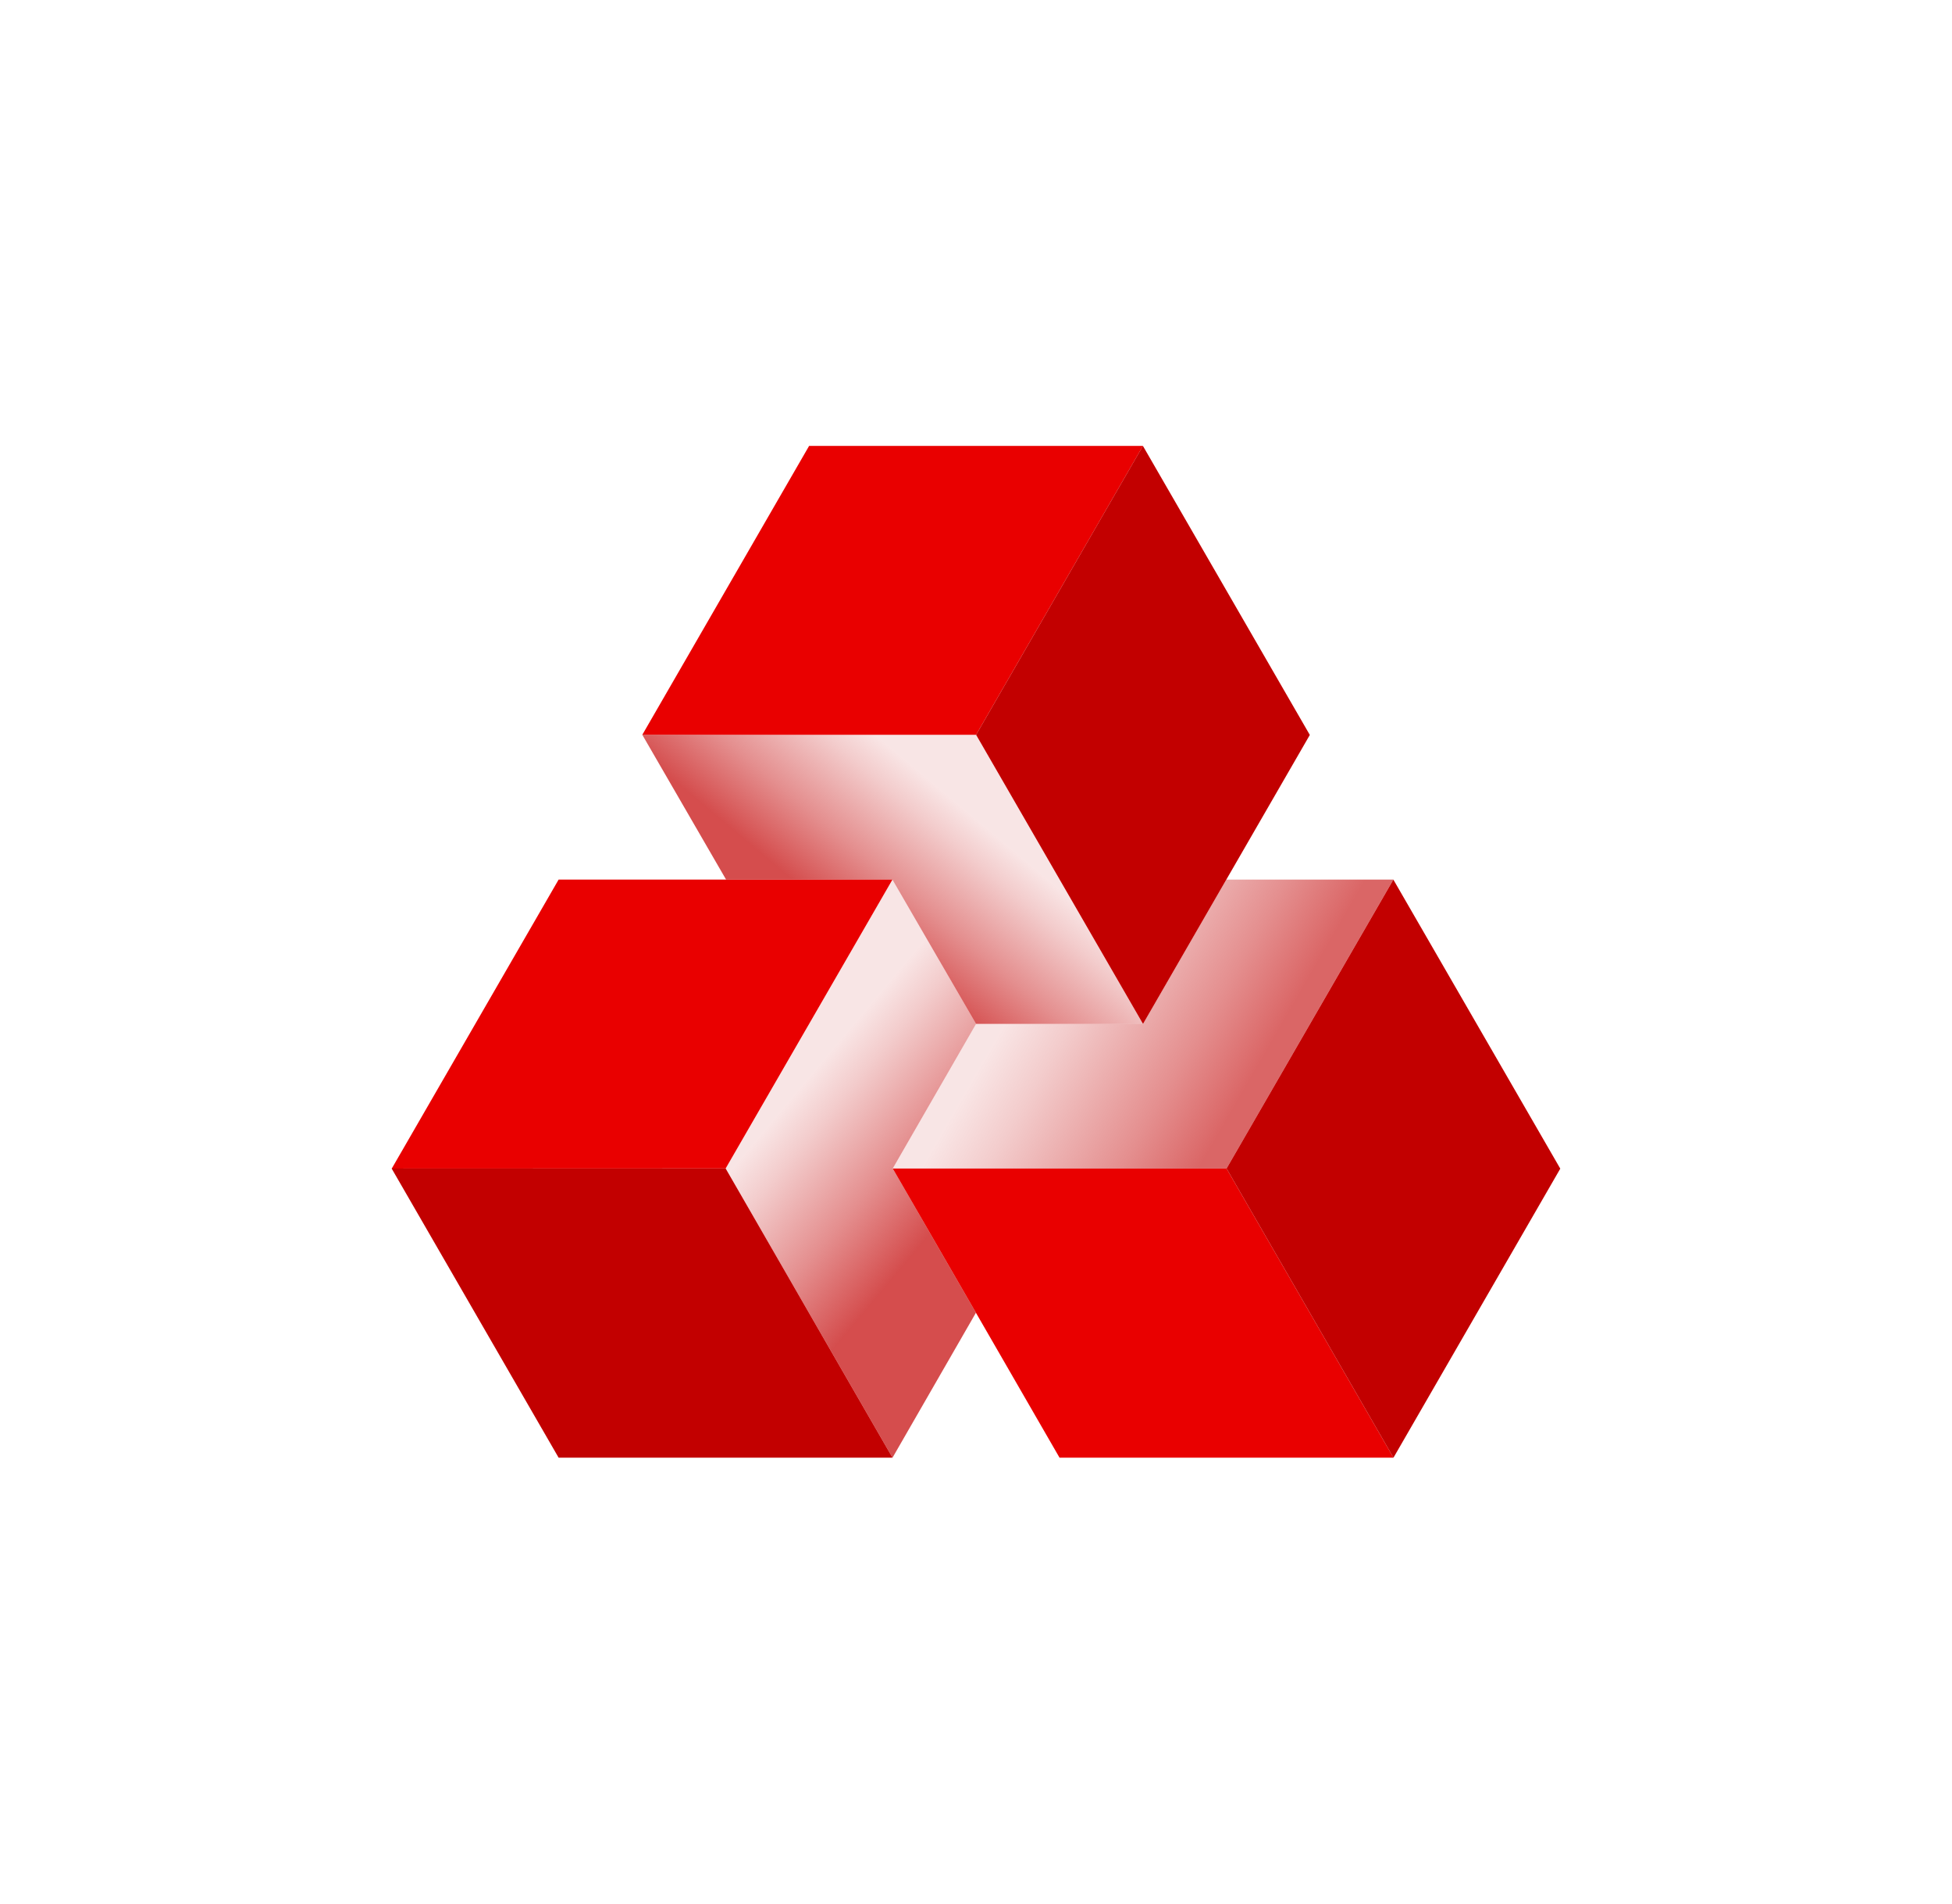
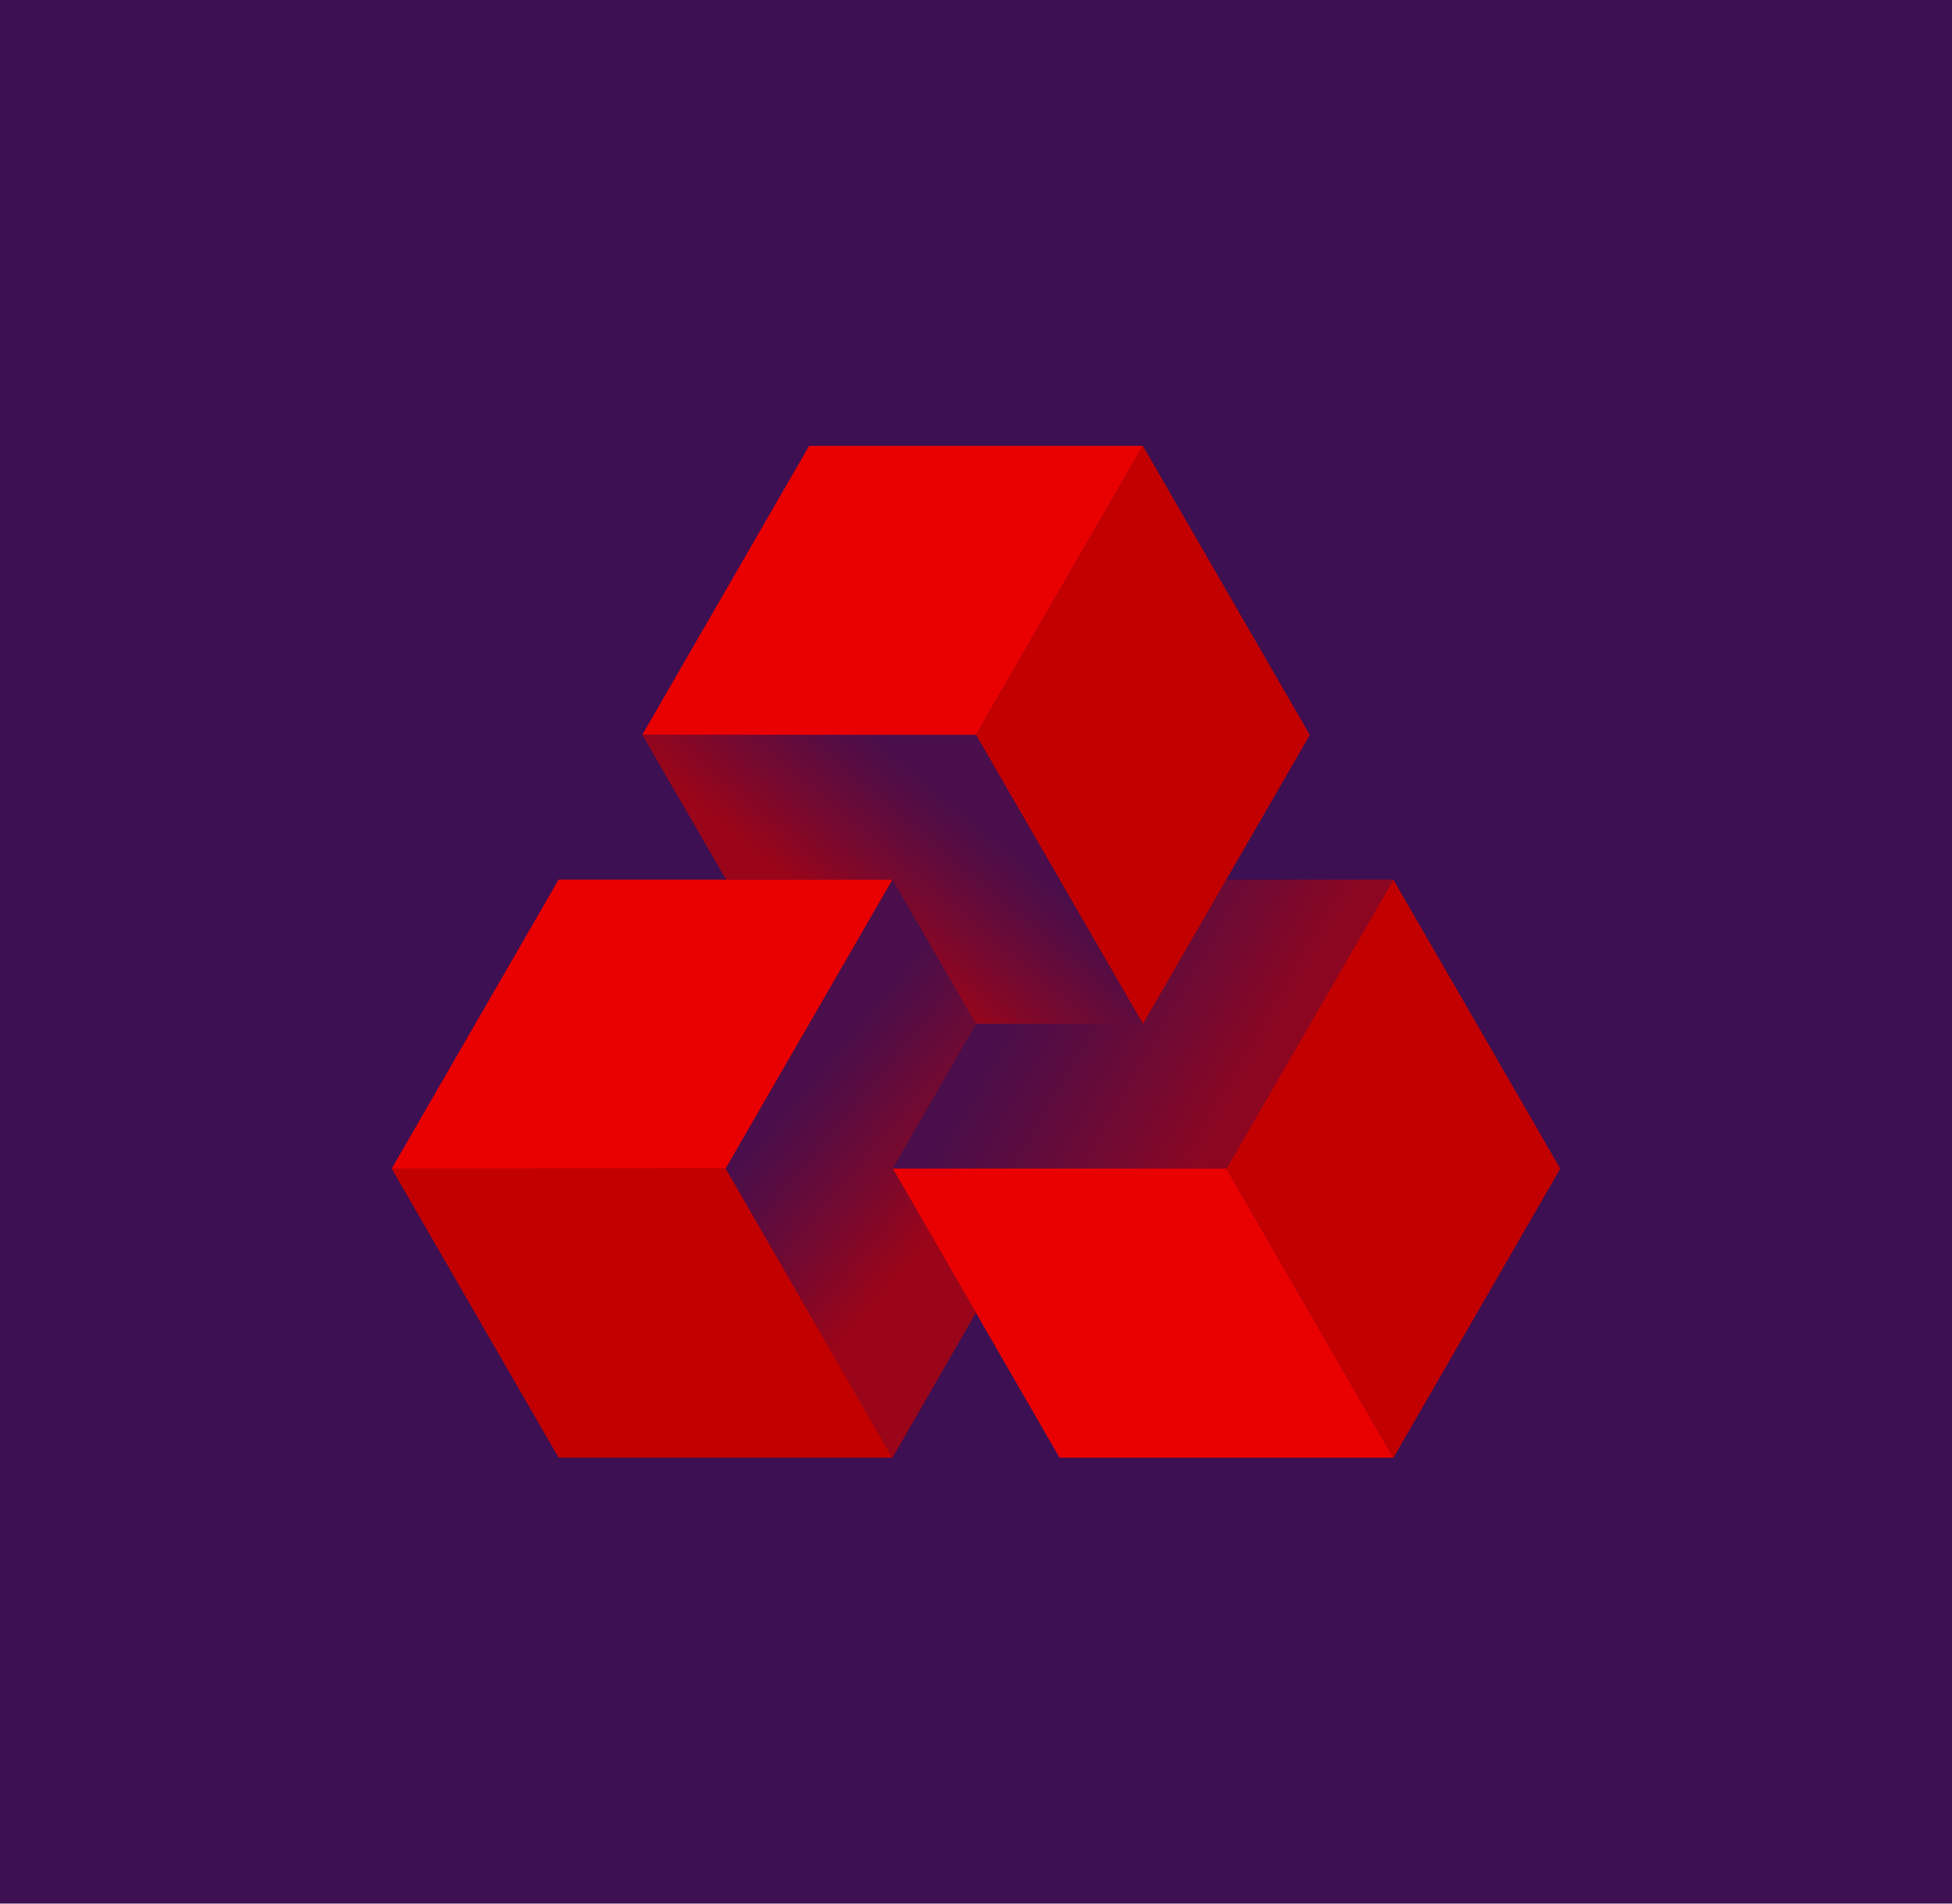
- <svg xmlns="http://www.w3.org/2000/svg" width="373.8" height="364.6" style="background-color:#3c1053">
+ <svg xmlns="http://www.w3.org/2000/svg" width="373.8" height="364.6">
+   <rect width="373.8" height="364.6" fill="#3c1053" />
  <defs>
    <linearGradient x1="39.877" y1="67.052" x2="51.222" y2="70.833" id="A" gradientTransform="scale(1.316248,0.7597351)" gradientUnits="userSpaceOnUse">
      <stop stop-color="#c20000" stop-opacity=".1" offset="0%" />
      <stop stop-color="#c20000" stop-opacity=".2" offset="24%" />
      <stop stop-color="#c20000" stop-opacity=".44" offset="72%" />
      <stop stop-color="#c20000" stop-opacity=".6" offset="100%" />
    </linearGradient>
    <linearGradient x1="39.009" y1="54.278" x2="31.099" y2="59.722" id="B" gradientTransform="scale(1.315834,0.7599742)" gradientUnits="userSpaceOnUse">
      <stop stop-color="#c20000" stop-opacity=".1" offset="0%" />
      <stop stop-color="#c20000" stop-opacity=".2" offset="20%" />
      <stop stop-color="#c20000" stop-opacity=".44" offset="61%" />
      <stop stop-color="#c20000" stop-opacity=".7" offset="100%" />
    </linearGradient>
    <linearGradient x1="62.931" y1="35.457" x2="67.769" y2="44.831" id="C" gradientTransform="scale(0.6581036,1.519518)" gradientUnits="userSpaceOnUse">
      <stop stop-color="#c20000" stop-opacity=".1" offset="0%" />
      <stop stop-color="#c20000" stop-opacity=".2" offset="20%" />
      <stop stop-color="#c20000" stop-opacity=".44" offset="61%" />
      <stop stop-color="#c20000" stop-opacity=".7" offset="100%" />
    </linearGradient>
  </defs>
  <g transform="matrix(3.212432 0 0 3.212432 26.27726 27.87517)">
    <path fill="#e90000" d="M54.98 78.234h19.902.004l-9.95-17.242h-19.9z" />
    <path fill="#c20000" d="M84.83 61l-9.944 17.234-9.95-17.242 9.944-17.224z" />
    <path fill="#e90000" d="M40.052 17.908l-9.944 17.226h19.898L59.95 17.91l.002-.002z" />
    <path fill="#c20000" d="M59.956 52.372l9.944-17.23-9.95-17.234-9.944 17.226z" />
    <path fill="#e90000" d="M45.02 43.766h-19.9L15.176 60.99l-.006.008 19.906-.008z" />
    <path fill="#c20000" d="M45.018 78.234H25.12l-9.95-17.236.006-.008h19.9l9.948 17.244z" />
    <path fill="url(#A)" d="M64.92 43.766l-4.966 8.604h-9.95l-4.968 8.622h19.9l9.944-17.226z" />
    <path fill="url(#B)" d="M35.102 43.766h9.916l4.986 8.604h9.95l-9.948-17.238H30.108z" />
    <path fill="url(#C)" d="M49.996 69.592l-4.96-8.6 4.968-8.622-4.986-8.604-9.942 17.224 9.948 17.244z" />
  </g>
</svg>
